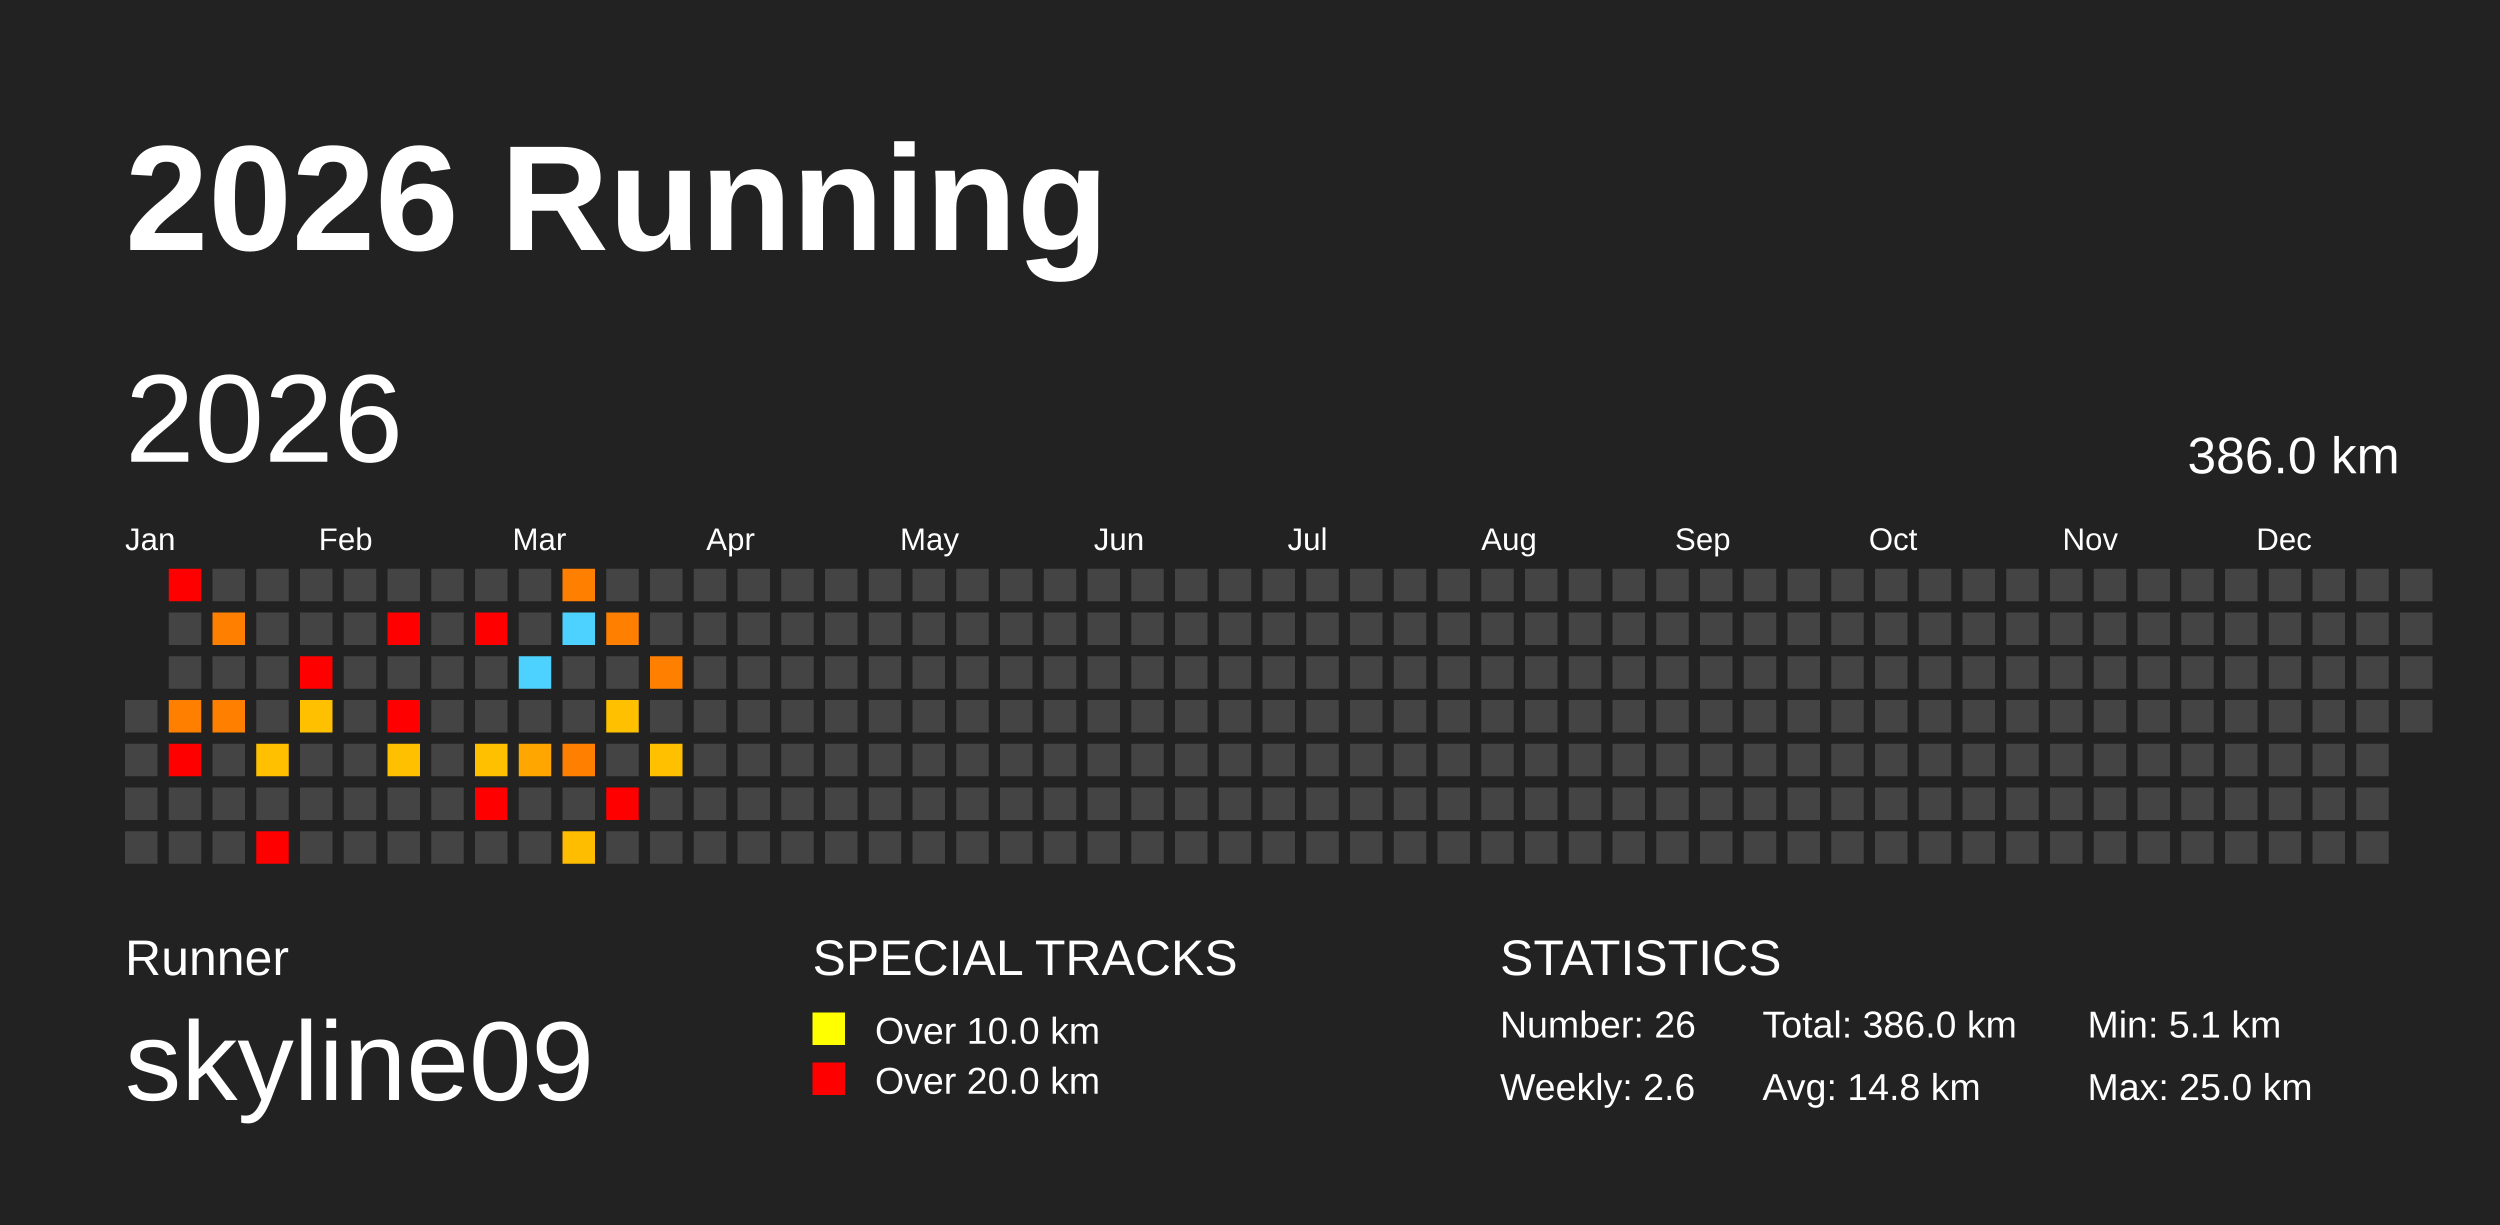
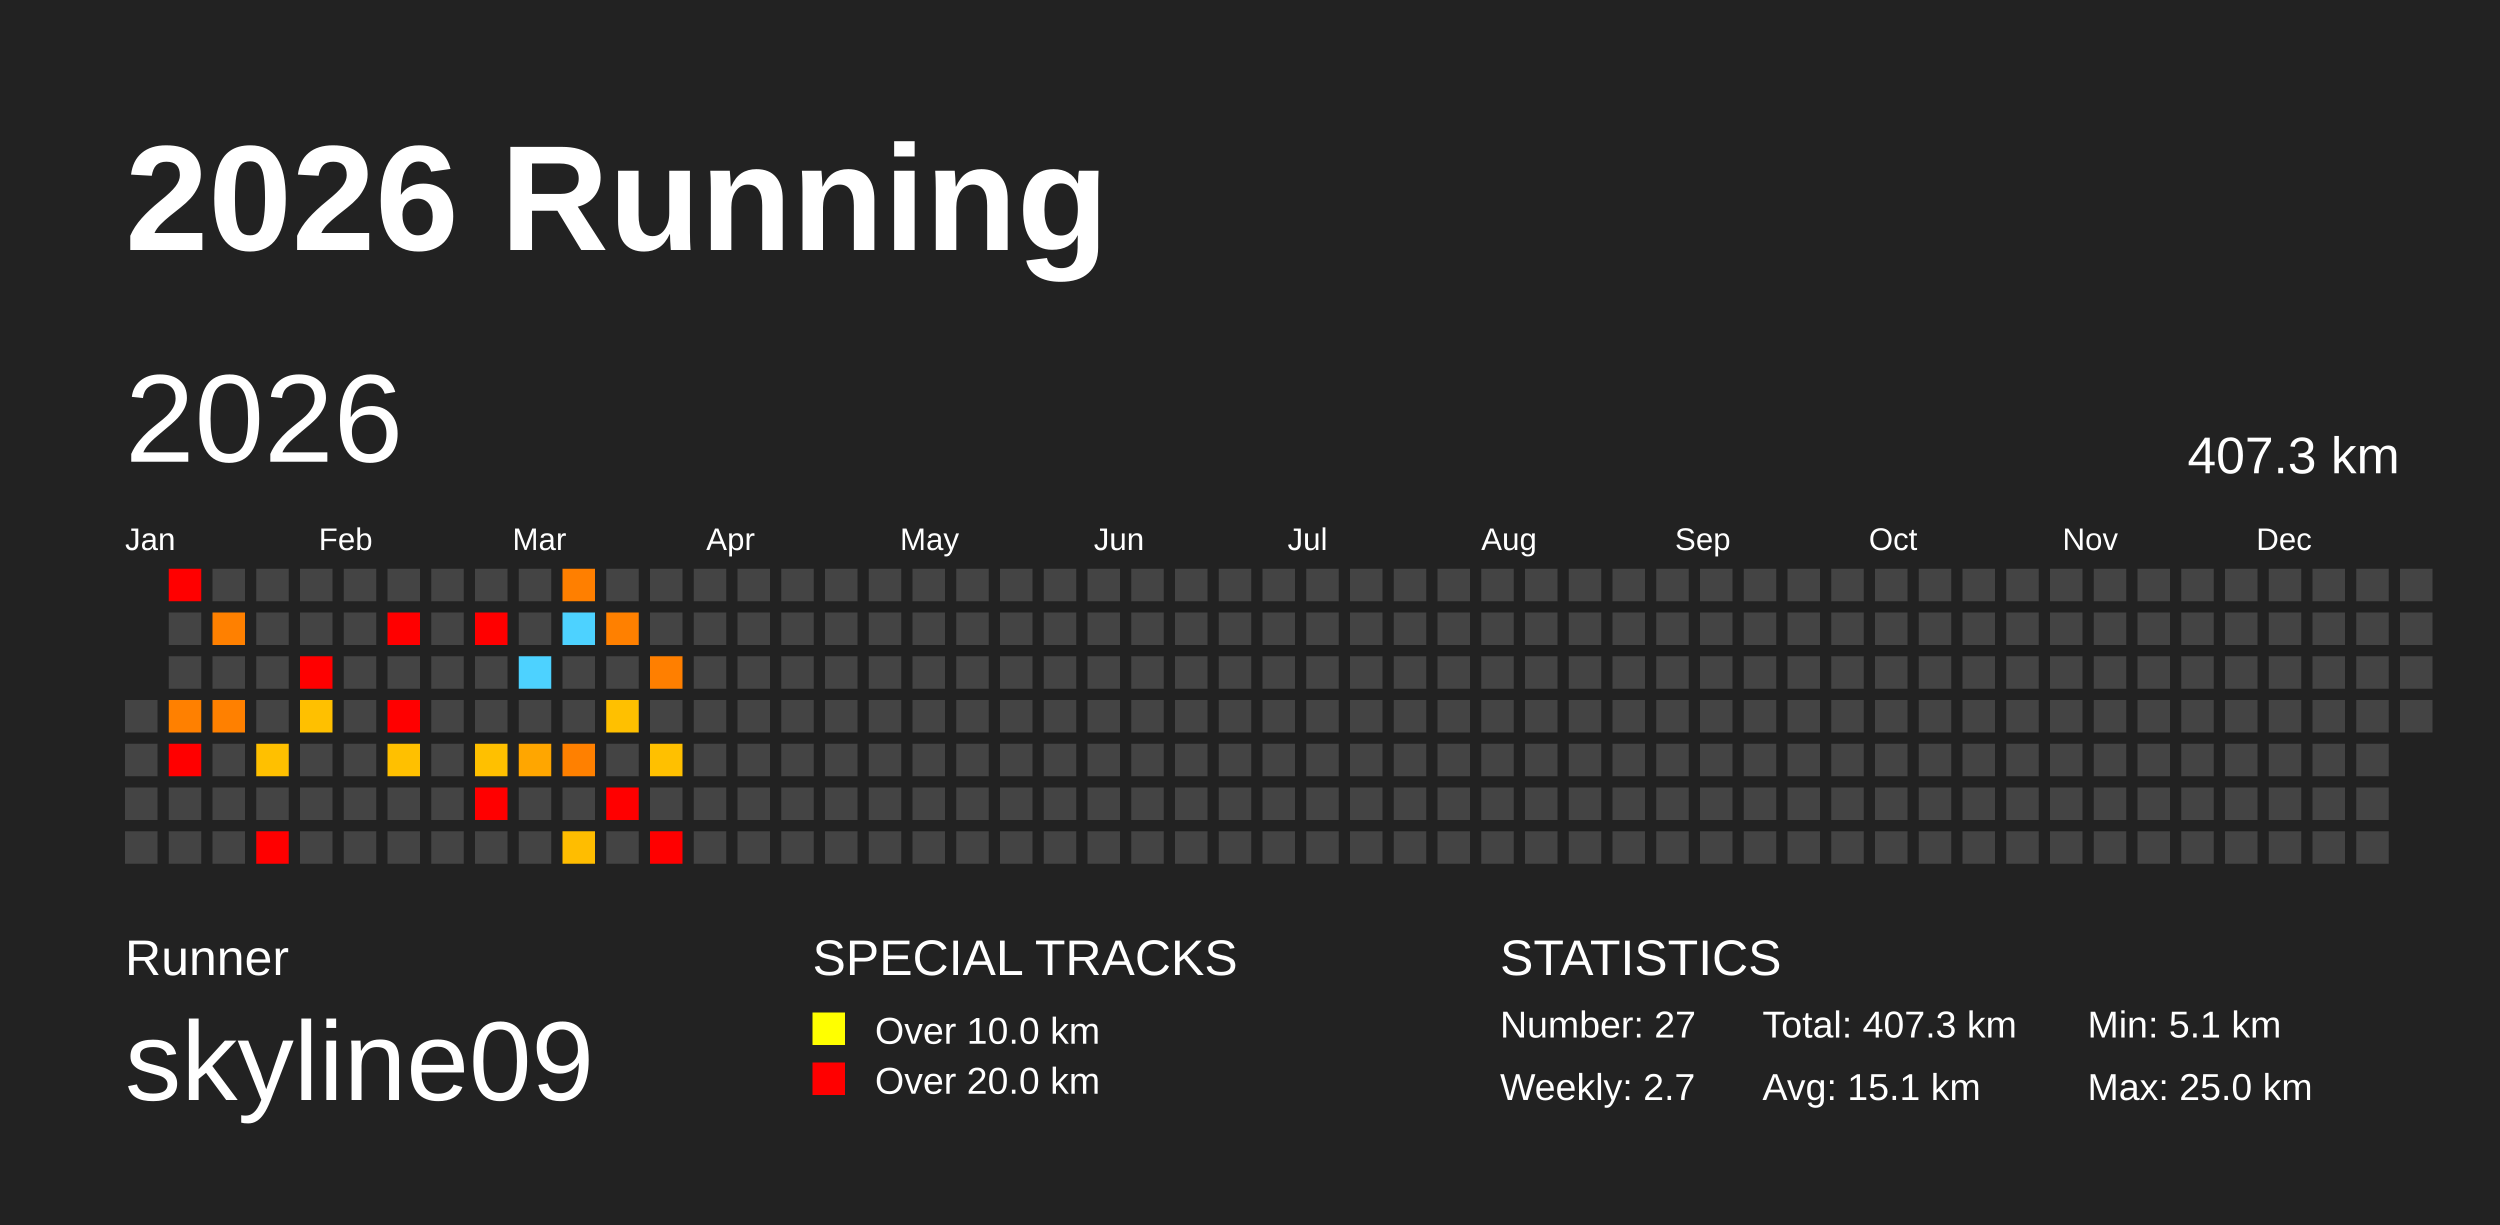
<svg xmlns="http://www.w3.org/2000/svg" baseProfile="full" height="98mm" version="1.1" viewBox="0,0,200,98" width="200mm">
  <defs />
  <rect fill="#222222" height="98" width="200" x="0" y="0" />
  <text fill="#FFFFFF" style="font-size:12px; font-family:Arial; font-weight:bold;" x="10" y="20">2026 Running</text>
  <text fill="#FFFFFF" style="font-size:4px; font-family:Arial" x="10" y="78">Runner</text>
  <text fill="#FFFFFF" style="font-size:9px; font-family:Arial" x="10" y="88">skyline09</text>
  <text fill="#FFFFFF" style="font-size:4px; font-family:Arial" x="65" y="78">SPECIAL TRACKS</text>
  <rect fill="yellow" height="2.6" width="2.6" x="65" y="81" />
  <text fill="#FFFFFF" style="font-size:3px; font-family:Arial" x="70" y="83.5">Over 10.0 km</text>
  <rect fill="red" height="2.6" width="2.6" x="65" y="85" />
  <text fill="#FFFFFF" style="font-size:3px; font-family:Arial" x="70" y="87.5">Over 20.0 km</text>
  <text fill="#FFFFFF" style="font-size:4px; font-family:Arial" x="120" y="78">STATISTICS</text>
-   <text fill="#FFFFFF" style="font-size:3px; font-family:Arial" x="120" y="83">Number: 26</text>
-   <text fill="#FFFFFF" style="font-size:3px; font-family:Arial" x="120" y="88">Weekly: 2.6</text>
-   <text fill="#FFFFFF" style="font-size:3px; font-family:Arial" x="141" y="83">Total: 386.0 km</text>
-   <text fill="#FFFFFF" style="font-size:3px; font-family:Arial" x="141" y="88">Avg: 14.8 km</text>
+   <text fill="#FFFFFF" style="font-size:3px; font-family:Arial" x="120" y="83">Number: 27</text>
+   <text fill="#FFFFFF" style="font-size:3px; font-family:Arial" x="120" y="88">Weekly: 2.7</text>
+   <text fill="#FFFFFF" style="font-size:3px; font-family:Arial" x="141" y="83">Total: 407.3 km</text>
+   <text fill="#FFFFFF" style="font-size:3px; font-family:Arial" x="141" y="88">Avg: 15.1 km</text>
  <text fill="#FFFFFF" style="font-size:3px; font-family:Arial" x="167" y="83">Min: 5.1 km</text>
  <text fill="#FFFFFF" style="font-size:3px; font-family:Arial" x="167" y="88">Max: 25.0 km</text>
  <text dominant-baseline="hanging" fill="#FFFFFF" style="font-size:10.0px; font-family:Arial;" x="10" y="30">2026</text>
-   <text dominant-baseline="hanging" fill="#FFFFFF" style="font-size:4.125px; font-family:Arial;" x="175" y="35">386.0 km</text>
+   <text dominant-baseline="hanging" fill="#FFFFFF" style="font-size:4.125px; font-family:Arial;" x="175" y="35">407.3 km</text>
  <text fill="#FFFFFF" style="font-size:2.5px; font-family:Arial" x="10.0" y="44">Jan</text>
  <text fill="#FFFFFF" style="font-size:2.5px; font-family:Arial" x="25.5" y="44">Feb</text>
  <text fill="#FFFFFF" style="font-size:2.5px; font-family:Arial" x="41.0" y="44">Mar</text>
  <text fill="#FFFFFF" style="font-size:2.5px; font-family:Arial" x="56.5" y="44">Apr</text>
  <text fill="#FFFFFF" style="font-size:2.5px; font-family:Arial" x="72.0" y="44">May</text>
  <text fill="#FFFFFF" style="font-size:2.5px; font-family:Arial" x="87.5" y="44">Jun</text>
  <text fill="#FFFFFF" style="font-size:2.5px; font-family:Arial" x="103.0" y="44">Jul</text>
  <text fill="#FFFFFF" style="font-size:2.5px; font-family:Arial" x="118.5" y="44">Aug</text>
  <text fill="#FFFFFF" style="font-size:2.5px; font-family:Arial" x="134.0" y="44">Sep</text>
  <text fill="#FFFFFF" style="font-size:2.5px; font-family:Arial" x="149.5" y="44">Oct</text>
  <text fill="#FFFFFF" style="font-size:2.5px; font-family:Arial" x="165.0" y="44">Nov</text>
  <text fill="#FFFFFF" style="font-size:2.5px; font-family:Arial" x="180.5" y="44">Dec</text>
  <rect fill="#444444" height="2.6" width="2.6" x="10.0" y="56.0" />
  <rect fill="#444444" height="2.6" width="2.6" x="10.0" y="59.5" />
  <rect fill="#444444" height="2.6" width="2.6" x="10.0" y="63.0" />
  <rect fill="#444444" height="2.6" width="2.6" x="10.0" y="66.5" />
  <rect fill="red" height="2.6" width="2.6" x="13.5" y="45.5" />
  <rect fill="#444444" height="2.6" width="2.6" x="13.5" y="49.0" />
  <rect fill="#444444" height="2.6" width="2.6" x="13.5" y="52.5" />
  <rect fill="#ff8000" height="2.6" width="2.6" x="13.5" y="56.0" />
  <rect fill="red" height="2.6" width="2.6" x="13.5" y="59.5" />
  <rect fill="#444444" height="2.6" width="2.6" x="13.5" y="63.0" />
  <rect fill="#444444" height="2.6" width="2.6" x="13.5" y="66.5" />
  <rect fill="#444444" height="2.6" width="2.6" x="17.0" y="45.5" />
  <rect fill="#ff8000" height="2.6" width="2.6" x="17.0" y="49.0" />
  <rect fill="#444444" height="2.6" width="2.6" x="17.0" y="52.5" />
  <rect fill="#ff8000" height="2.6" width="2.6" x="17.0" y="56.0" />
  <rect fill="#444444" height="2.6" width="2.6" x="17.0" y="59.5" />
  <rect fill="#444444" height="2.6" width="2.6" x="17.0" y="63.0" />
  <rect fill="#444444" height="2.6" width="2.6" x="17.0" y="66.5" />
  <rect fill="#444444" height="2.6" width="2.6" x="20.5" y="45.5" />
  <rect fill="#444444" height="2.6" width="2.6" x="20.5" y="49.0" />
  <rect fill="#444444" height="2.6" width="2.6" x="20.5" y="52.5" />
  <rect fill="#444444" height="2.6" width="2.6" x="20.5" y="56.0" />
  <rect fill="#ffc000" height="2.6" width="2.6" x="20.5" y="59.5" />
  <rect fill="#444444" height="2.6" width="2.6" x="20.5" y="63.0" />
  <rect fill="red" height="2.6" width="2.6" x="20.5" y="66.5" />
  <rect fill="#444444" height="2.6" width="2.6" x="24.0" y="45.5" />
  <rect fill="#444444" height="2.6" width="2.6" x="24.0" y="49.0" />
  <rect fill="red" height="2.6" width="2.6" x="24.0" y="52.5" />
  <rect fill="#ffc000" height="2.6" width="2.6" x="24.0" y="56.0" />
  <rect fill="#444444" height="2.6" width="2.6" x="24.0" y="59.5" />
  <rect fill="#444444" height="2.6" width="2.6" x="24.0" y="63.0" />
  <rect fill="#444444" height="2.6" width="2.6" x="24.0" y="66.5" />
  <rect fill="#444444" height="2.6" width="2.6" x="27.5" y="45.5" />
  <rect fill="#444444" height="2.6" width="2.6" x="27.5" y="49.0" />
  <rect fill="#444444" height="2.6" width="2.6" x="27.5" y="52.5" />
  <rect fill="#444444" height="2.6" width="2.6" x="27.5" y="56.0" />
  <rect fill="#444444" height="2.6" width="2.6" x="27.5" y="59.5" />
  <rect fill="#444444" height="2.6" width="2.6" x="27.5" y="63.0" />
  <rect fill="#444444" height="2.6" width="2.6" x="27.5" y="66.5" />
  <rect fill="#444444" height="2.6" width="2.6" x="31.0" y="45.5" />
  <rect fill="red" height="2.6" width="2.6" x="31.0" y="49.0" />
  <rect fill="#444444" height="2.6" width="2.6" x="31.0" y="52.5" />
  <rect fill="red" height="2.6" width="2.6" x="31.0" y="56.0" />
  <rect fill="#ffc000" height="2.6" width="2.6" x="31.0" y="59.5" />
  <rect fill="#444444" height="2.6" width="2.6" x="31.0" y="63.0" />
  <rect fill="#444444" height="2.6" width="2.6" x="31.0" y="66.5" />
  <rect fill="#444444" height="2.6" width="2.6" x="34.5" y="45.5" />
  <rect fill="#444444" height="2.6" width="2.6" x="34.5" y="49.0" />
  <rect fill="#444444" height="2.6" width="2.6" x="34.5" y="52.5" />
  <rect fill="#444444" height="2.6" width="2.6" x="34.5" y="56.0" />
  <rect fill="#444444" height="2.6" width="2.6" x="34.5" y="59.5" />
  <rect fill="#444444" height="2.6" width="2.6" x="34.5" y="63.0" />
  <rect fill="#444444" height="2.6" width="2.6" x="34.5" y="66.5" />
  <rect fill="#444444" height="2.6" width="2.6" x="38.0" y="45.5" />
  <rect fill="red" height="2.6" width="2.6" x="38.0" y="49.0" />
  <rect fill="#444444" height="2.6" width="2.6" x="38.0" y="52.5" />
  <rect fill="#444444" height="2.6" width="2.6" x="38.0" y="56.0" />
  <rect fill="#ffc000" height="2.6" width="2.6" x="38.0" y="59.5" />
  <rect fill="red" height="2.6" width="2.6" x="38.0" y="63.0" />
  <rect fill="#444444" height="2.6" width="2.6" x="38.0" y="66.5" />
  <rect fill="#444444" height="2.6" width="2.6" x="41.5" y="45.5" />
  <rect fill="#444444" height="2.6" width="2.6" x="41.5" y="49.0" />
  <rect fill="#4dd2ff" height="2.6" width="2.6" x="41.5" y="52.5" />
  <rect fill="#444444" height="2.6" width="2.6" x="41.5" y="56.0" />
  <rect fill="#ffa600" height="2.6" width="2.6" x="41.5" y="59.5" />
  <rect fill="#444444" height="2.6" width="2.6" x="41.5" y="63.0" />
  <rect fill="#444444" height="2.6" width="2.6" x="41.5" y="66.5" />
  <rect fill="#ff7f00" height="2.6" width="2.6" x="45.0" y="45.5" />
  <rect fill="#4dd2ff" height="2.6" width="2.6" x="45.0" y="49.0" />
  <rect fill="#444444" height="2.6" width="2.6" x="45.0" y="52.5" />
  <rect fill="#444444" height="2.6" width="2.6" x="45.0" y="56.0" />
  <rect fill="#ff8000" height="2.6" width="2.6" x="45.0" y="59.5" />
  <rect fill="#444444" height="2.6" width="2.6" x="45.0" y="63.0" />
  <rect fill="#ffbd00" height="2.6" width="2.6" x="45.0" y="66.5" />
  <rect fill="#444444" height="2.6" width="2.6" x="48.5" y="45.5" />
  <rect fill="#ff8000" height="2.6" width="2.6" x="48.5" y="49.0" />
  <rect fill="#444444" height="2.6" width="2.6" x="48.5" y="52.5" />
  <rect fill="#ffc000" height="2.6" width="2.6" x="48.5" y="56.0" />
  <rect fill="#444444" height="2.6" width="2.6" x="48.5" y="59.5" />
  <rect fill="red" height="2.6" width="2.6" x="48.5" y="63.0" />
  <rect fill="#444444" height="2.6" width="2.6" x="48.5" y="66.5" />
  <rect fill="#444444" height="2.6" width="2.6" x="52.0" y="45.5" />
  <rect fill="#444444" height="2.6" width="2.6" x="52.0" y="49.0" />
  <rect fill="#ff7f00" height="2.6" width="2.6" x="52.0" y="52.5" />
  <rect fill="#444444" height="2.6" width="2.6" x="52.0" y="56.0" />
  <rect fill="#ffc000" height="2.6" width="2.6" x="52.0" y="59.5" />
  <rect fill="#444444" height="2.6" width="2.6" x="52.0" y="63.0" />
-   <rect fill="#444444" height="2.6" width="2.6" x="52.0" y="66.5" />
+   <rect fill="red" height="2.6" width="2.6" x="52.0" y="66.5" />
  <rect fill="#444444" height="2.6" width="2.6" x="55.5" y="45.5" />
  <rect fill="#444444" height="2.6" width="2.6" x="55.5" y="49.0" />
  <rect fill="#444444" height="2.6" width="2.6" x="55.5" y="52.5" />
  <rect fill="#444444" height="2.6" width="2.6" x="55.5" y="56.0" />
  <rect fill="#444444" height="2.6" width="2.6" x="55.5" y="59.5" />
  <rect fill="#444444" height="2.6" width="2.6" x="55.5" y="63.0" />
  <rect fill="#444444" height="2.6" width="2.6" x="55.5" y="66.5" />
  <rect fill="#444444" height="2.6" width="2.6" x="59.0" y="45.5" />
  <rect fill="#444444" height="2.6" width="2.6" x="59.0" y="49.0" />
  <rect fill="#444444" height="2.6" width="2.6" x="59.0" y="52.5" />
  <rect fill="#444444" height="2.6" width="2.6" x="59.0" y="56.0" />
  <rect fill="#444444" height="2.6" width="2.6" x="59.0" y="59.5" />
  <rect fill="#444444" height="2.6" width="2.6" x="59.0" y="63.0" />
  <rect fill="#444444" height="2.6" width="2.6" x="59.0" y="66.5" />
  <rect fill="#444444" height="2.6" width="2.6" x="62.5" y="45.5" />
  <rect fill="#444444" height="2.6" width="2.6" x="62.5" y="49.0" />
  <rect fill="#444444" height="2.6" width="2.6" x="62.5" y="52.5" />
  <rect fill="#444444" height="2.6" width="2.6" x="62.5" y="56.0" />
  <rect fill="#444444" height="2.6" width="2.6" x="62.5" y="59.5" />
  <rect fill="#444444" height="2.6" width="2.6" x="62.5" y="63.0" />
  <rect fill="#444444" height="2.6" width="2.6" x="62.5" y="66.5" />
  <rect fill="#444444" height="2.6" width="2.6" x="66.0" y="45.5" />
  <rect fill="#444444" height="2.6" width="2.6" x="66.0" y="49.0" />
  <rect fill="#444444" height="2.6" width="2.6" x="66.0" y="52.5" />
  <rect fill="#444444" height="2.6" width="2.6" x="66.0" y="56.0" />
  <rect fill="#444444" height="2.6" width="2.6" x="66.0" y="59.5" />
  <rect fill="#444444" height="2.6" width="2.6" x="66.0" y="63.0" />
  <rect fill="#444444" height="2.6" width="2.6" x="66.0" y="66.5" />
  <rect fill="#444444" height="2.6" width="2.6" x="69.5" y="45.5" />
  <rect fill="#444444" height="2.6" width="2.6" x="69.5" y="49.0" />
  <rect fill="#444444" height="2.6" width="2.6" x="69.5" y="52.5" />
  <rect fill="#444444" height="2.6" width="2.6" x="69.5" y="56.0" />
  <rect fill="#444444" height="2.6" width="2.6" x="69.5" y="59.5" />
  <rect fill="#444444" height="2.6" width="2.6" x="69.5" y="63.0" />
  <rect fill="#444444" height="2.6" width="2.6" x="69.5" y="66.5" />
  <rect fill="#444444" height="2.6" width="2.6" x="73.0" y="45.5" />
  <rect fill="#444444" height="2.6" width="2.6" x="73.0" y="49.0" />
  <rect fill="#444444" height="2.6" width="2.6" x="73.0" y="52.5" />
  <rect fill="#444444" height="2.6" width="2.6" x="73.0" y="56.0" />
  <rect fill="#444444" height="2.6" width="2.6" x="73.0" y="59.5" />
  <rect fill="#444444" height="2.6" width="2.6" x="73.0" y="63.0" />
  <rect fill="#444444" height="2.6" width="2.6" x="73.0" y="66.5" />
  <rect fill="#444444" height="2.6" width="2.6" x="76.5" y="45.5" />
  <rect fill="#444444" height="2.6" width="2.6" x="76.5" y="49.0" />
  <rect fill="#444444" height="2.6" width="2.6" x="76.5" y="52.5" />
  <rect fill="#444444" height="2.6" width="2.6" x="76.5" y="56.0" />
  <rect fill="#444444" height="2.6" width="2.6" x="76.5" y="59.5" />
  <rect fill="#444444" height="2.6" width="2.6" x="76.5" y="63.0" />
  <rect fill="#444444" height="2.6" width="2.6" x="76.5" y="66.5" />
  <rect fill="#444444" height="2.6" width="2.6" x="80.0" y="45.5" />
  <rect fill="#444444" height="2.6" width="2.6" x="80.0" y="49.0" />
  <rect fill="#444444" height="2.6" width="2.6" x="80.0" y="52.5" />
  <rect fill="#444444" height="2.6" width="2.6" x="80.0" y="56.0" />
  <rect fill="#444444" height="2.6" width="2.6" x="80.0" y="59.5" />
  <rect fill="#444444" height="2.6" width="2.6" x="80.0" y="63.0" />
  <rect fill="#444444" height="2.6" width="2.6" x="80.0" y="66.5" />
  <rect fill="#444444" height="2.6" width="2.6" x="83.5" y="45.5" />
  <rect fill="#444444" height="2.6" width="2.6" x="83.5" y="49.0" />
  <rect fill="#444444" height="2.6" width="2.6" x="83.5" y="52.5" />
  <rect fill="#444444" height="2.6" width="2.6" x="83.5" y="56.0" />
  <rect fill="#444444" height="2.6" width="2.6" x="83.5" y="59.5" />
  <rect fill="#444444" height="2.6" width="2.6" x="83.5" y="63.0" />
  <rect fill="#444444" height="2.6" width="2.6" x="83.5" y="66.5" />
  <rect fill="#444444" height="2.6" width="2.6" x="87.0" y="45.5" />
  <rect fill="#444444" height="2.6" width="2.6" x="87.0" y="49.0" />
  <rect fill="#444444" height="2.6" width="2.6" x="87.0" y="52.5" />
  <rect fill="#444444" height="2.6" width="2.6" x="87.0" y="56.0" />
  <rect fill="#444444" height="2.6" width="2.6" x="87.0" y="59.5" />
  <rect fill="#444444" height="2.6" width="2.6" x="87.0" y="63.0" />
  <rect fill="#444444" height="2.6" width="2.6" x="87.0" y="66.5" />
  <rect fill="#444444" height="2.6" width="2.6" x="90.5" y="45.5" />
  <rect fill="#444444" height="2.6" width="2.6" x="90.5" y="49.0" />
  <rect fill="#444444" height="2.6" width="2.6" x="90.5" y="52.5" />
  <rect fill="#444444" height="2.6" width="2.6" x="90.5" y="56.0" />
  <rect fill="#444444" height="2.6" width="2.6" x="90.5" y="59.5" />
  <rect fill="#444444" height="2.6" width="2.6" x="90.5" y="63.0" />
  <rect fill="#444444" height="2.6" width="2.6" x="90.5" y="66.5" />
  <rect fill="#444444" height="2.6" width="2.6" x="94.0" y="45.5" />
  <rect fill="#444444" height="2.6" width="2.6" x="94.0" y="49.0" />
  <rect fill="#444444" height="2.6" width="2.6" x="94.0" y="52.5" />
  <rect fill="#444444" height="2.6" width="2.6" x="94.0" y="56.0" />
  <rect fill="#444444" height="2.6" width="2.6" x="94.0" y="59.5" />
  <rect fill="#444444" height="2.6" width="2.6" x="94.0" y="63.0" />
  <rect fill="#444444" height="2.6" width="2.6" x="94.0" y="66.5" />
  <rect fill="#444444" height="2.6" width="2.6" x="97.5" y="45.5" />
  <rect fill="#444444" height="2.6" width="2.6" x="97.5" y="49.0" />
  <rect fill="#444444" height="2.6" width="2.6" x="97.5" y="52.5" />
  <rect fill="#444444" height="2.6" width="2.6" x="97.5" y="56.0" />
  <rect fill="#444444" height="2.6" width="2.6" x="97.5" y="59.5" />
  <rect fill="#444444" height="2.6" width="2.6" x="97.5" y="63.0" />
  <rect fill="#444444" height="2.6" width="2.6" x="97.5" y="66.5" />
  <rect fill="#444444" height="2.6" width="2.6" x="101.0" y="45.5" />
  <rect fill="#444444" height="2.6" width="2.6" x="101.0" y="49.0" />
  <rect fill="#444444" height="2.6" width="2.6" x="101.0" y="52.5" />
  <rect fill="#444444" height="2.6" width="2.6" x="101.0" y="56.0" />
  <rect fill="#444444" height="2.6" width="2.6" x="101.0" y="59.5" />
  <rect fill="#444444" height="2.6" width="2.6" x="101.0" y="63.0" />
  <rect fill="#444444" height="2.6" width="2.6" x="101.0" y="66.5" />
  <rect fill="#444444" height="2.6" width="2.6" x="104.5" y="45.5" />
  <rect fill="#444444" height="2.6" width="2.6" x="104.5" y="49.0" />
  <rect fill="#444444" height="2.6" width="2.6" x="104.5" y="52.5" />
  <rect fill="#444444" height="2.6" width="2.6" x="104.5" y="56.0" />
  <rect fill="#444444" height="2.6" width="2.6" x="104.5" y="59.5" />
  <rect fill="#444444" height="2.6" width="2.6" x="104.5" y="63.0" />
  <rect fill="#444444" height="2.6" width="2.6" x="104.5" y="66.5" />
  <rect fill="#444444" height="2.6" width="2.6" x="108.0" y="45.5" />
  <rect fill="#444444" height="2.6" width="2.6" x="108.0" y="49.0" />
  <rect fill="#444444" height="2.6" width="2.6" x="108.0" y="52.5" />
  <rect fill="#444444" height="2.6" width="2.6" x="108.0" y="56.0" />
  <rect fill="#444444" height="2.6" width="2.6" x="108.0" y="59.5" />
  <rect fill="#444444" height="2.6" width="2.6" x="108.0" y="63.0" />
  <rect fill="#444444" height="2.6" width="2.6" x="108.0" y="66.5" />
  <rect fill="#444444" height="2.6" width="2.6" x="111.5" y="45.5" />
  <rect fill="#444444" height="2.6" width="2.6" x="111.5" y="49.0" />
  <rect fill="#444444" height="2.6" width="2.6" x="111.5" y="52.5" />
  <rect fill="#444444" height="2.6" width="2.6" x="111.5" y="56.0" />
  <rect fill="#444444" height="2.6" width="2.6" x="111.5" y="59.5" />
  <rect fill="#444444" height="2.6" width="2.6" x="111.5" y="63.0" />
  <rect fill="#444444" height="2.6" width="2.6" x="111.5" y="66.5" />
  <rect fill="#444444" height="2.6" width="2.6" x="115.0" y="45.5" />
  <rect fill="#444444" height="2.6" width="2.6" x="115.0" y="49.0" />
  <rect fill="#444444" height="2.6" width="2.6" x="115.0" y="52.5" />
  <rect fill="#444444" height="2.6" width="2.6" x="115.0" y="56.0" />
  <rect fill="#444444" height="2.6" width="2.6" x="115.0" y="59.5" />
  <rect fill="#444444" height="2.6" width="2.6" x="115.0" y="63.0" />
  <rect fill="#444444" height="2.6" width="2.6" x="115.0" y="66.5" />
  <rect fill="#444444" height="2.6" width="2.6" x="118.5" y="45.5" />
  <rect fill="#444444" height="2.6" width="2.6" x="118.5" y="49.0" />
  <rect fill="#444444" height="2.6" width="2.6" x="118.5" y="52.5" />
  <rect fill="#444444" height="2.6" width="2.6" x="118.5" y="56.0" />
  <rect fill="#444444" height="2.6" width="2.6" x="118.5" y="59.5" />
  <rect fill="#444444" height="2.6" width="2.6" x="118.5" y="63.0" />
  <rect fill="#444444" height="2.6" width="2.6" x="118.5" y="66.5" />
  <rect fill="#444444" height="2.6" width="2.6" x="122.0" y="45.5" />
  <rect fill="#444444" height="2.6" width="2.6" x="122.0" y="49.0" />
  <rect fill="#444444" height="2.6" width="2.6" x="122.0" y="52.5" />
  <rect fill="#444444" height="2.6" width="2.6" x="122.0" y="56.0" />
  <rect fill="#444444" height="2.6" width="2.6" x="122.0" y="59.5" />
  <rect fill="#444444" height="2.6" width="2.6" x="122.0" y="63.0" />
  <rect fill="#444444" height="2.6" width="2.6" x="122.0" y="66.5" />
  <rect fill="#444444" height="2.6" width="2.6" x="125.5" y="45.5" />
  <rect fill="#444444" height="2.6" width="2.6" x="125.5" y="49.0" />
  <rect fill="#444444" height="2.6" width="2.6" x="125.5" y="52.5" />
  <rect fill="#444444" height="2.6" width="2.6" x="125.5" y="56.0" />
  <rect fill="#444444" height="2.6" width="2.6" x="125.5" y="59.5" />
  <rect fill="#444444" height="2.6" width="2.6" x="125.5" y="63.0" />
  <rect fill="#444444" height="2.6" width="2.6" x="125.5" y="66.5" />
  <rect fill="#444444" height="2.6" width="2.6" x="129.0" y="45.5" />
  <rect fill="#444444" height="2.6" width="2.6" x="129.0" y="49.0" />
  <rect fill="#444444" height="2.6" width="2.6" x="129.0" y="52.5" />
  <rect fill="#444444" height="2.6" width="2.6" x="129.0" y="56.0" />
  <rect fill="#444444" height="2.6" width="2.6" x="129.0" y="59.5" />
  <rect fill="#444444" height="2.6" width="2.6" x="129.0" y="63.0" />
  <rect fill="#444444" height="2.6" width="2.6" x="129.0" y="66.5" />
  <rect fill="#444444" height="2.6" width="2.6" x="132.5" y="45.5" />
  <rect fill="#444444" height="2.6" width="2.6" x="132.5" y="49.0" />
  <rect fill="#444444" height="2.6" width="2.6" x="132.5" y="52.5" />
  <rect fill="#444444" height="2.6" width="2.6" x="132.5" y="56.0" />
  <rect fill="#444444" height="2.6" width="2.6" x="132.5" y="59.5" />
  <rect fill="#444444" height="2.6" width="2.6" x="132.5" y="63.0" />
  <rect fill="#444444" height="2.6" width="2.6" x="132.5" y="66.5" />
  <rect fill="#444444" height="2.6" width="2.6" x="136.0" y="45.5" />
  <rect fill="#444444" height="2.6" width="2.6" x="136.0" y="49.0" />
  <rect fill="#444444" height="2.6" width="2.6" x="136.0" y="52.5" />
  <rect fill="#444444" height="2.6" width="2.6" x="136.0" y="56.0" />
  <rect fill="#444444" height="2.6" width="2.6" x="136.0" y="59.5" />
  <rect fill="#444444" height="2.6" width="2.6" x="136.0" y="63.0" />
  <rect fill="#444444" height="2.6" width="2.6" x="136.0" y="66.5" />
  <rect fill="#444444" height="2.6" width="2.6" x="139.5" y="45.5" />
  <rect fill="#444444" height="2.6" width="2.6" x="139.5" y="49.0" />
  <rect fill="#444444" height="2.6" width="2.6" x="139.5" y="52.5" />
  <rect fill="#444444" height="2.6" width="2.6" x="139.5" y="56.0" />
  <rect fill="#444444" height="2.6" width="2.6" x="139.5" y="59.5" />
  <rect fill="#444444" height="2.6" width="2.6" x="139.5" y="63.0" />
  <rect fill="#444444" height="2.6" width="2.6" x="139.5" y="66.5" />
  <rect fill="#444444" height="2.6" width="2.6" x="143.0" y="45.5" />
  <rect fill="#444444" height="2.6" width="2.6" x="143.0" y="49.0" />
  <rect fill="#444444" height="2.6" width="2.6" x="143.0" y="52.5" />
  <rect fill="#444444" height="2.6" width="2.6" x="143.0" y="56.0" />
  <rect fill="#444444" height="2.6" width="2.6" x="143.0" y="59.5" />
  <rect fill="#444444" height="2.6" width="2.6" x="143.0" y="63.0" />
  <rect fill="#444444" height="2.6" width="2.6" x="143.0" y="66.5" />
  <rect fill="#444444" height="2.6" width="2.6" x="146.5" y="45.5" />
  <rect fill="#444444" height="2.6" width="2.6" x="146.5" y="49.0" />
  <rect fill="#444444" height="2.6" width="2.6" x="146.5" y="52.5" />
  <rect fill="#444444" height="2.6" width="2.6" x="146.5" y="56.0" />
  <rect fill="#444444" height="2.6" width="2.6" x="146.5" y="59.5" />
  <rect fill="#444444" height="2.6" width="2.6" x="146.5" y="63.0" />
  <rect fill="#444444" height="2.6" width="2.6" x="146.5" y="66.5" />
  <rect fill="#444444" height="2.6" width="2.6" x="150.0" y="45.5" />
  <rect fill="#444444" height="2.6" width="2.6" x="150.0" y="49.0" />
  <rect fill="#444444" height="2.6" width="2.6" x="150.0" y="52.5" />
  <rect fill="#444444" height="2.6" width="2.6" x="150.0" y="56.0" />
  <rect fill="#444444" height="2.6" width="2.6" x="150.0" y="59.5" />
  <rect fill="#444444" height="2.6" width="2.6" x="150.0" y="63.0" />
  <rect fill="#444444" height="2.6" width="2.6" x="150.0" y="66.5" />
  <rect fill="#444444" height="2.6" width="2.6" x="153.5" y="45.5" />
  <rect fill="#444444" height="2.6" width="2.6" x="153.5" y="49.0" />
  <rect fill="#444444" height="2.6" width="2.6" x="153.5" y="52.5" />
  <rect fill="#444444" height="2.6" width="2.6" x="153.5" y="56.0" />
  <rect fill="#444444" height="2.6" width="2.6" x="153.5" y="59.5" />
  <rect fill="#444444" height="2.6" width="2.6" x="153.5" y="63.0" />
  <rect fill="#444444" height="2.6" width="2.6" x="153.5" y="66.5" />
  <rect fill="#444444" height="2.6" width="2.6" x="157.0" y="45.5" />
  <rect fill="#444444" height="2.6" width="2.6" x="157.0" y="49.0" />
  <rect fill="#444444" height="2.6" width="2.6" x="157.0" y="52.5" />
  <rect fill="#444444" height="2.6" width="2.6" x="157.0" y="56.0" />
  <rect fill="#444444" height="2.6" width="2.6" x="157.0" y="59.5" />
  <rect fill="#444444" height="2.6" width="2.6" x="157.0" y="63.0" />
  <rect fill="#444444" height="2.6" width="2.6" x="157.0" y="66.5" />
  <rect fill="#444444" height="2.6" width="2.6" x="160.5" y="45.5" />
  <rect fill="#444444" height="2.6" width="2.6" x="160.5" y="49.0" />
  <rect fill="#444444" height="2.6" width="2.6" x="160.5" y="52.5" />
  <rect fill="#444444" height="2.6" width="2.6" x="160.5" y="56.0" />
  <rect fill="#444444" height="2.6" width="2.6" x="160.5" y="59.5" />
  <rect fill="#444444" height="2.6" width="2.6" x="160.5" y="63.0" />
  <rect fill="#444444" height="2.6" width="2.6" x="160.5" y="66.5" />
  <rect fill="#444444" height="2.6" width="2.6" x="164.0" y="45.5" />
  <rect fill="#444444" height="2.6" width="2.6" x="164.0" y="49.0" />
  <rect fill="#444444" height="2.6" width="2.6" x="164.0" y="52.5" />
  <rect fill="#444444" height="2.6" width="2.6" x="164.0" y="56.0" />
  <rect fill="#444444" height="2.6" width="2.6" x="164.0" y="59.5" />
  <rect fill="#444444" height="2.6" width="2.6" x="164.0" y="63.0" />
  <rect fill="#444444" height="2.6" width="2.6" x="164.0" y="66.5" />
  <rect fill="#444444" height="2.6" width="2.6" x="167.5" y="45.5" />
  <rect fill="#444444" height="2.6" width="2.6" x="167.5" y="49.0" />
  <rect fill="#444444" height="2.6" width="2.6" x="167.5" y="52.5" />
  <rect fill="#444444" height="2.6" width="2.6" x="167.5" y="56.0" />
  <rect fill="#444444" height="2.6" width="2.6" x="167.5" y="59.5" />
  <rect fill="#444444" height="2.6" width="2.6" x="167.5" y="63.0" />
  <rect fill="#444444" height="2.6" width="2.6" x="167.5" y="66.5" />
  <rect fill="#444444" height="2.6" width="2.6" x="171.0" y="45.5" />
  <rect fill="#444444" height="2.6" width="2.6" x="171.0" y="49.0" />
  <rect fill="#444444" height="2.6" width="2.6" x="171.0" y="52.5" />
  <rect fill="#444444" height="2.6" width="2.6" x="171.0" y="56.0" />
  <rect fill="#444444" height="2.6" width="2.6" x="171.0" y="59.5" />
  <rect fill="#444444" height="2.6" width="2.6" x="171.0" y="63.0" />
  <rect fill="#444444" height="2.6" width="2.6" x="171.0" y="66.5" />
  <rect fill="#444444" height="2.6" width="2.6" x="174.5" y="45.5" />
  <rect fill="#444444" height="2.6" width="2.6" x="174.5" y="49.0" />
  <rect fill="#444444" height="2.6" width="2.6" x="174.5" y="52.5" />
  <rect fill="#444444" height="2.6" width="2.6" x="174.5" y="56.0" />
  <rect fill="#444444" height="2.6" width="2.6" x="174.5" y="59.5" />
  <rect fill="#444444" height="2.6" width="2.6" x="174.5" y="63.0" />
  <rect fill="#444444" height="2.6" width="2.6" x="174.5" y="66.5" />
  <rect fill="#444444" height="2.6" width="2.6" x="178.0" y="45.5" />
  <rect fill="#444444" height="2.6" width="2.6" x="178.0" y="49.0" />
  <rect fill="#444444" height="2.6" width="2.6" x="178.0" y="52.5" />
  <rect fill="#444444" height="2.6" width="2.6" x="178.0" y="56.0" />
  <rect fill="#444444" height="2.6" width="2.6" x="178.0" y="59.5" />
  <rect fill="#444444" height="2.6" width="2.6" x="178.0" y="63.0" />
  <rect fill="#444444" height="2.6" width="2.6" x="178.0" y="66.5" />
  <rect fill="#444444" height="2.6" width="2.6" x="181.5" y="45.5" />
  <rect fill="#444444" height="2.6" width="2.6" x="181.5" y="49.0" />
  <rect fill="#444444" height="2.6" width="2.6" x="181.5" y="52.5" />
  <rect fill="#444444" height="2.6" width="2.6" x="181.5" y="56.0" />
  <rect fill="#444444" height="2.6" width="2.6" x="181.5" y="59.5" />
  <rect fill="#444444" height="2.6" width="2.6" x="181.5" y="63.0" />
  <rect fill="#444444" height="2.6" width="2.6" x="181.5" y="66.5" />
  <rect fill="#444444" height="2.6" width="2.6" x="185.0" y="45.5" />
  <rect fill="#444444" height="2.6" width="2.6" x="185.0" y="49.0" />
  <rect fill="#444444" height="2.6" width="2.6" x="185.0" y="52.5" />
  <rect fill="#444444" height="2.6" width="2.6" x="185.0" y="56.0" />
  <rect fill="#444444" height="2.6" width="2.6" x="185.0" y="59.5" />
  <rect fill="#444444" height="2.6" width="2.6" x="185.0" y="63.0" />
  <rect fill="#444444" height="2.6" width="2.6" x="185.0" y="66.5" />
  <rect fill="#444444" height="2.6" width="2.6" x="188.5" y="45.5" />
  <rect fill="#444444" height="2.6" width="2.6" x="188.5" y="49.0" />
  <rect fill="#444444" height="2.6" width="2.6" x="188.5" y="52.5" />
  <rect fill="#444444" height="2.6" width="2.6" x="188.5" y="56.0" />
  <rect fill="#444444" height="2.6" width="2.6" x="188.5" y="59.5" />
  <rect fill="#444444" height="2.6" width="2.6" x="188.5" y="63.0" />
  <rect fill="#444444" height="2.6" width="2.6" x="188.5" y="66.5" />
  <rect fill="#444444" height="2.6" width="2.6" x="192.0" y="45.5" />
  <rect fill="#444444" height="2.6" width="2.6" x="192.0" y="49.0" />
  <rect fill="#444444" height="2.6" width="2.6" x="192.0" y="52.5" />
  <rect fill="#444444" height="2.6" width="2.6" x="192.0" y="56.0" />
</svg>
